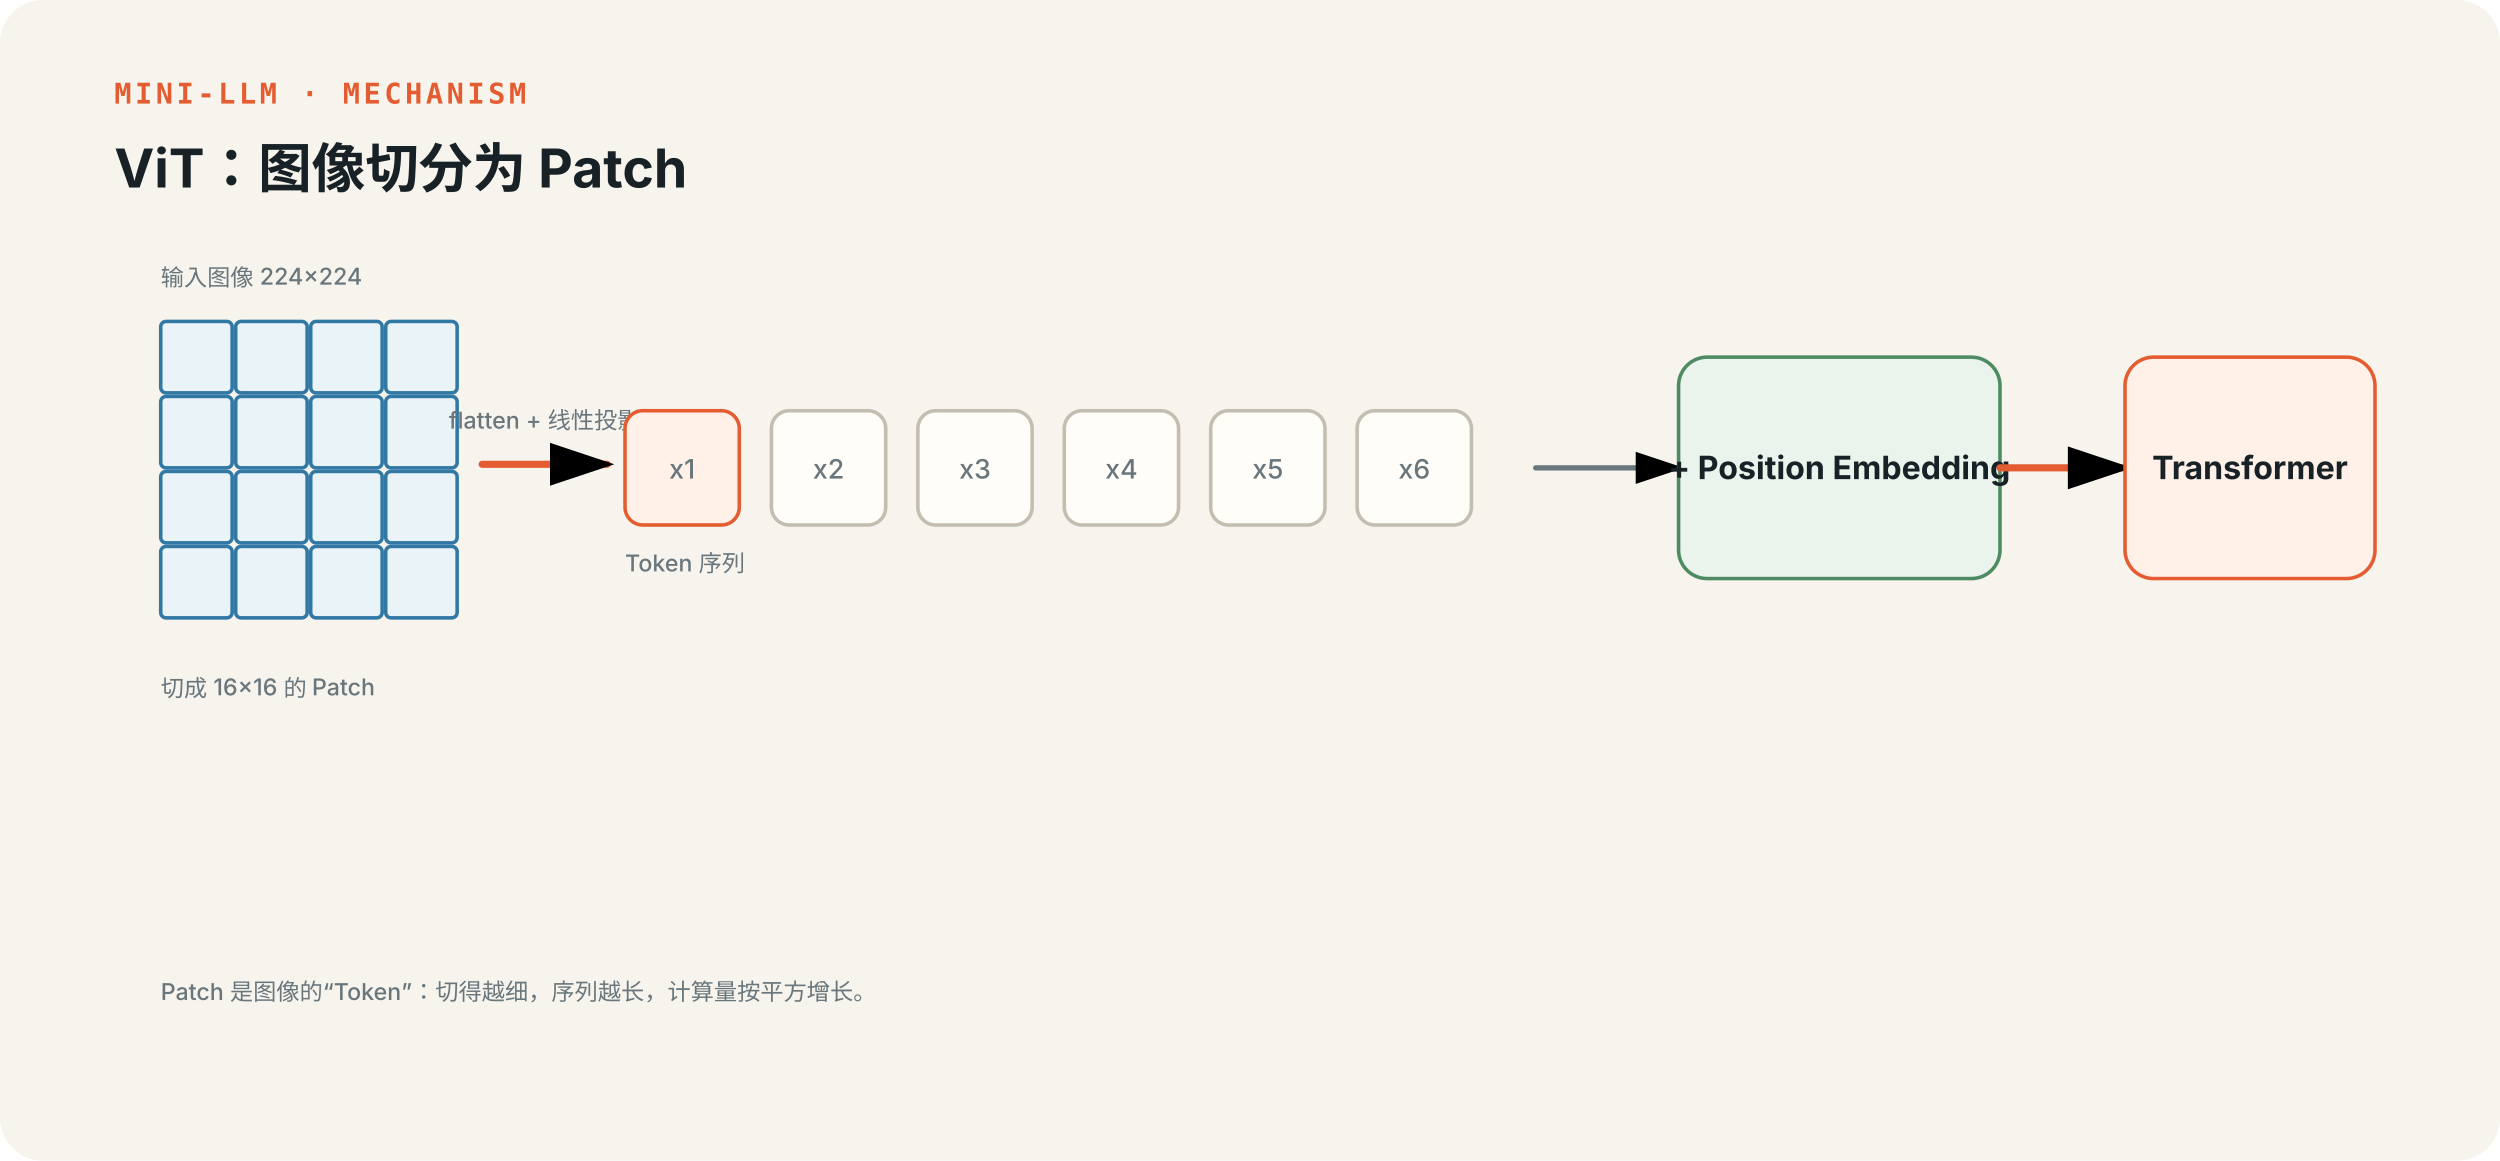
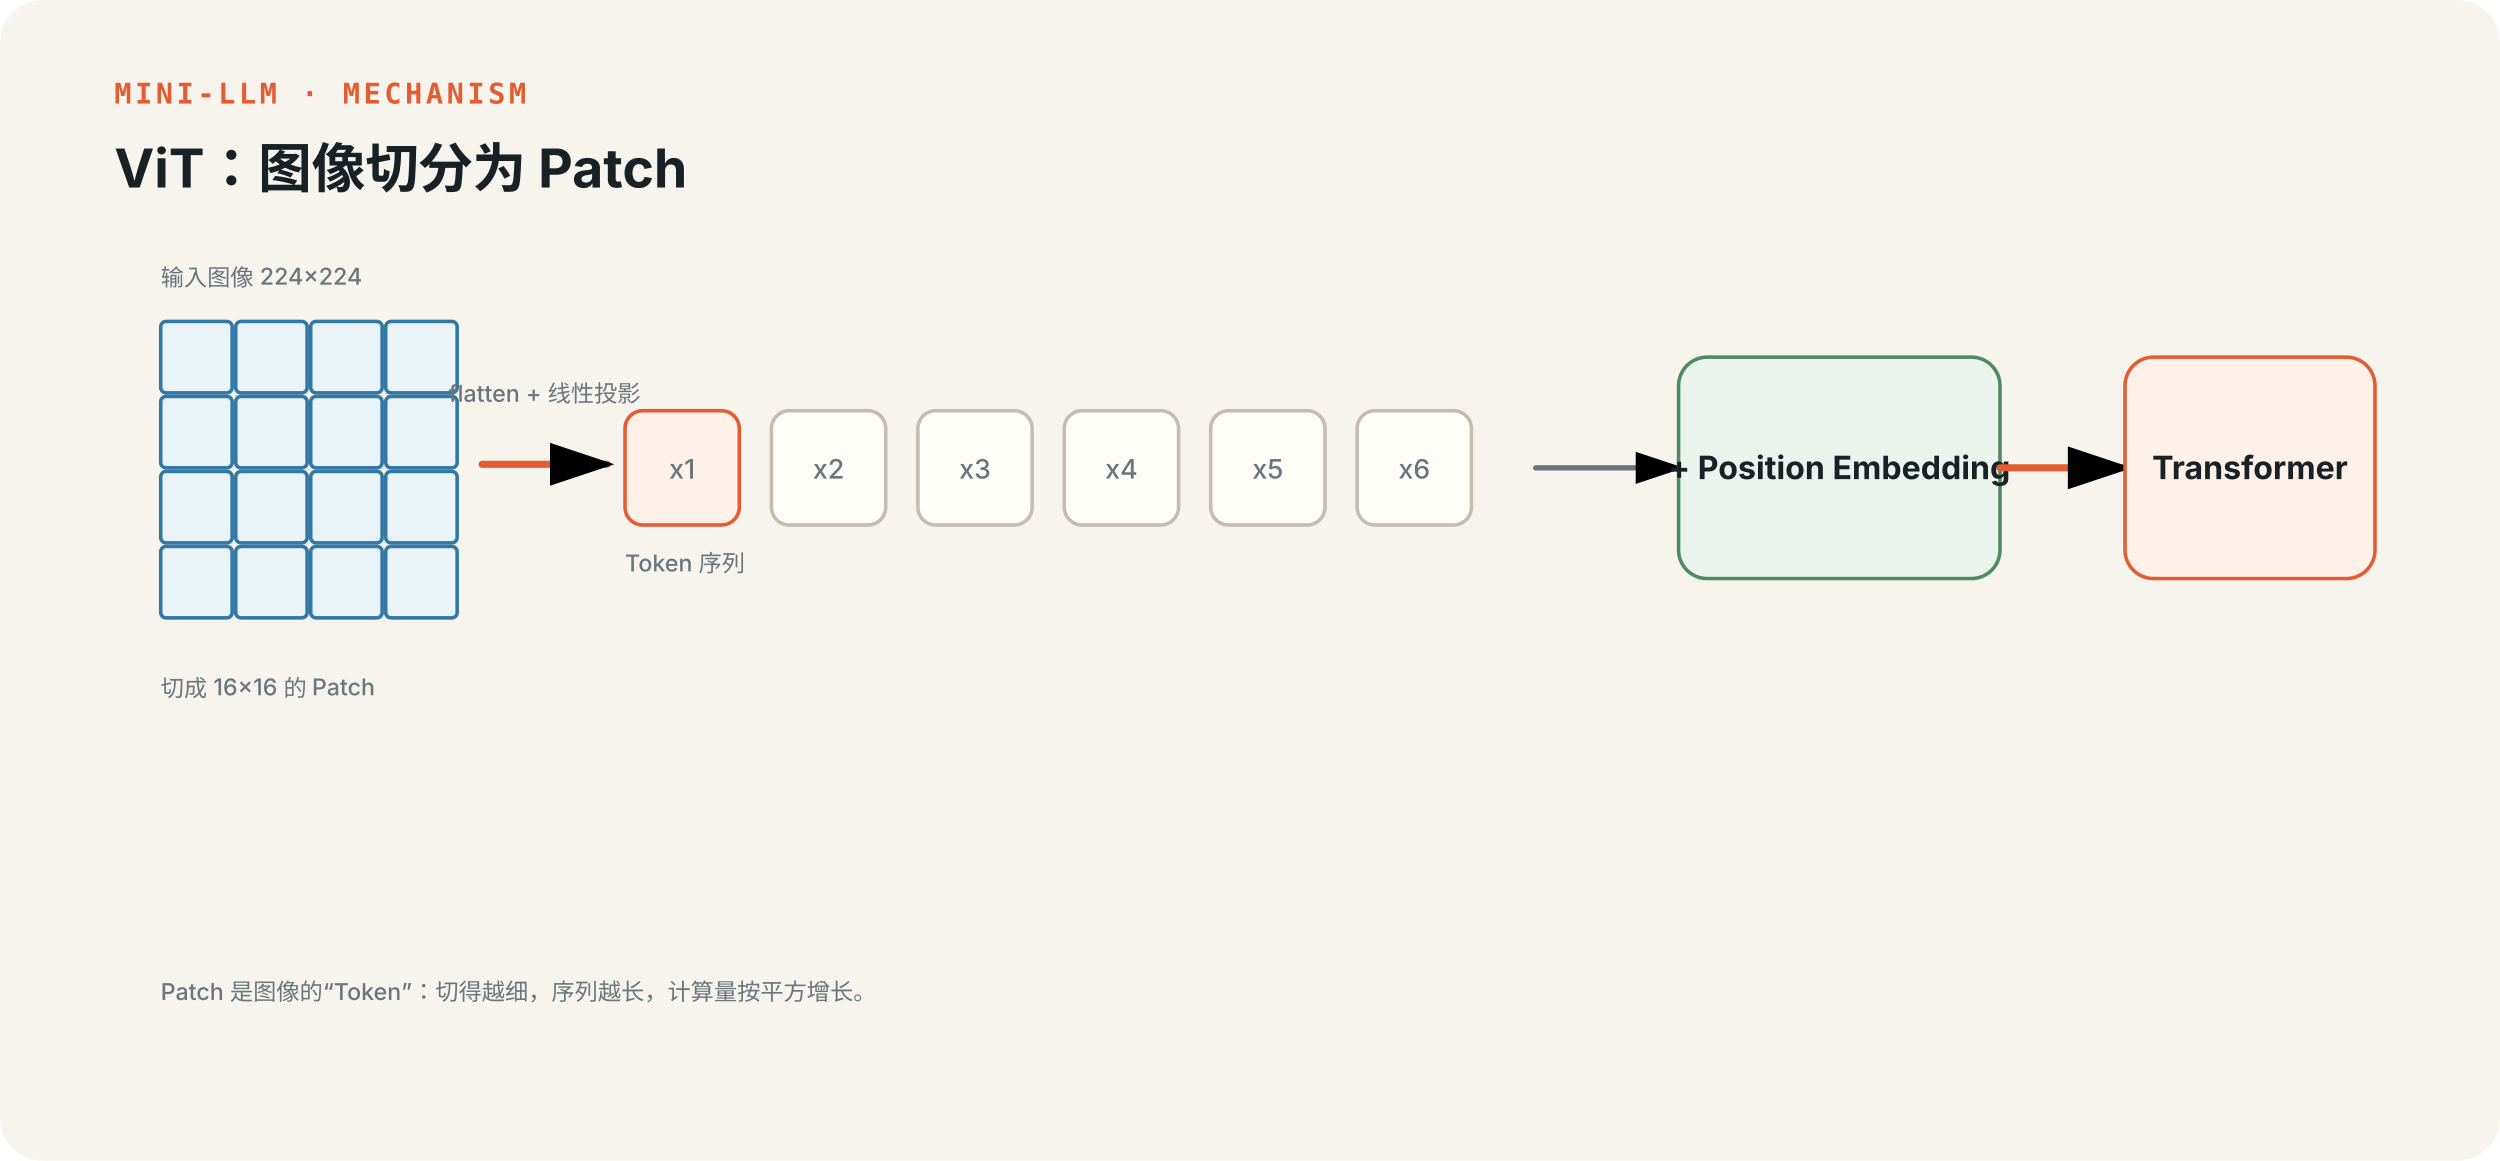
<svg xmlns="http://www.w3.org/2000/svg" width="1400" height="650" viewBox="0 0 1400 650" role="img" aria-labelledby="title desc">
  <defs>
    <marker id="arrow" markerWidth="10" markerHeight="10" refX="8" refY="3" orient="auto">
      <path d="M0,0 L0,6 L9,3 z" fill="currentColor" />
    </marker>
  </defs>
  <style>:root{color-scheme:light dark}.bg{fill:#f7f4ed}.title{fill:#172126;font:700 30px Inter,"Noto Sans SC","Microsoft YaHei",sans-serif}.kicker{fill:#e45d32;font:700 16px ui-monospace,Consolas,monospace;letter-spacing:2px}.box{fill:#fffdf8;stroke:#c4bdb1;stroke-width:2}.box.hot{fill:#fff0e8;stroke:#e45d32}.box.cool{fill:#eaf3f7;stroke:#3178a5}.box.good{fill:#eaf4ec;stroke:#4f8b62}.label{fill:#172126;font:650 18px Inter,"Noto Sans SC","Microsoft YaHei",sans-serif}.small{fill:#69777d;font:500 15px Inter,"Noto Sans SC","Microsoft YaHei",sans-serif}.tiny{fill:#69777d;font:500 13px Inter,"Noto Sans SC","Microsoft YaHei",sans-serif}.edge{color:#69777d;fill:none;stroke:currentColor;stroke-width:3;stroke-linecap:round;stroke-linejoin:round}.accent-edge{color:#e45d32;fill:none;stroke:currentColor;stroke-width:4;stroke-linecap:round;stroke-linejoin:round}.axis{fill:none;stroke:#69777d;stroke-width:2}.grid{stroke:#c4bdb1;stroke-width:1;opacity:.45}.dot{stroke:#fffdf8;stroke-width:3}.area{opacity:.14}@media(prefers-color-scheme:dark){.bg{fill:#101416}.title,.label{fill:#edf2f3}.kicker{fill:#ef855d}.box{fill:#182024;stroke:#526168}.box.hot{fill:#32211c;stroke:#e17750}.box.cool{fill:#172934;stroke:#4d91bc}.box.good{fill:#192b20;stroke:#65a779}.small{fill:#a8b4b9}.tiny{fill:#a8b4b9}.grid{stroke:#3c484e}.dot{stroke:#101416}}</style>
  <rect class="bg" width="1400" height="650" rx="24" />
  <text class="kicker" x="64" y="58">MINI-LLM · MECHANISM</text>
  <text class="title" x="64" y="105">ViT：图像切分为 Patch</text>
  <text class="tiny" x="90" y="160" text-anchor="start">输入图像 224×224</text>
  <rect class="box cool" x="90" y="180" width="40" height="40" rx="3" />
  <rect class="box cool" x="132" y="180" width="40" height="40" rx="3" />
  <rect class="box cool" x="174" y="180" width="40" height="40" rx="3" />
  <rect class="box cool" x="216" y="180" width="40" height="40" rx="3" />
  <rect class="box cool" x="90" y="222" width="40" height="40" rx="3" />
  <rect class="box cool" x="132" y="222" width="40" height="40" rx="3" />
  <rect class="box cool" x="174" y="222" width="40" height="40" rx="3" />
  <rect class="box cool" x="216" y="222" width="40" height="40" rx="3" />
  <rect class="box cool" x="90" y="264" width="40" height="40" rx="3" />
  <rect class="box cool" x="132" y="264" width="40" height="40" rx="3" />
  <rect class="box cool" x="174" y="264" width="40" height="40" rx="3" />
  <rect class="box cool" x="216" y="264" width="40" height="40" rx="3" />
  <rect class="box cool" x="90" y="306" width="40" height="40" rx="3" />
  <rect class="box cool" x="132" y="306" width="40" height="40" rx="3" />
  <rect class="box cool" x="174" y="306" width="40" height="40" rx="3" />
  <rect class="box cool" x="216" y="306" width="40" height="40" rx="3" />
  <text class="tiny" x="90" y="390" text-anchor="start">切成 16×16 的 Patch</text>
  <path class="accent-edge" d="M270 260 L340 260" marker-end="url(#arrow)" />
-   <text class="tiny" x="305" y="240" text-anchor="middle">flatten + 线性投影</text>
+   <text class="tiny" x="305" y="225" text-anchor="middle">flatten + 线性投影</text>
  <rect class="box hot" x="350" y="230" width="64" height="64" rx="10" />
  <text class="small" x="382" y="268" text-anchor="middle">x1</text>
  <rect class="box" x="432" y="230" width="64" height="64" rx="10" />
  <text class="small" x="464" y="268" text-anchor="middle">x2</text>
  <rect class="box" x="514" y="230" width="64" height="64" rx="10" />
  <text class="small" x="546" y="268" text-anchor="middle">x3</text>
  <rect class="box" x="596" y="230" width="64" height="64" rx="10" />
  <text class="small" x="628" y="268" text-anchor="middle">x4</text>
  <rect class="box" x="678" y="230" width="64" height="64" rx="10" />
  <text class="small" x="710" y="268" text-anchor="middle">x5</text>
  <rect class="box" x="760" y="230" width="64" height="64" rx="10" />
  <text class="small" x="792" y="268" text-anchor="middle">x6</text>
  <text class="tiny" x="350" y="320" text-anchor="start">Token 序列</text>
  <path class="edge" d="M860 262 L940 262" marker-end="url(#arrow)" />
  <rect class="box good" x="940" y="200" width="180" height="124" rx="16" />
  <text class="label" x="1030.0" y="268.3" text-anchor="middle" font-size="18">+ Position Embedding</text>
  <path class="accent-edge" d="M1120 262 L1190 262" marker-end="url(#arrow)" />
  <rect class="box hot" x="1190" y="200" width="140" height="124" rx="16" />
  <text class="label" x="1260.0" y="268.3" text-anchor="middle" font-size="18">Transformer</text>
  <text class="tiny" x="90" y="560" text-anchor="start">Patch 是图像的“Token”：切得越细，序列越长，计算量按平方增长。</text>
</svg>
